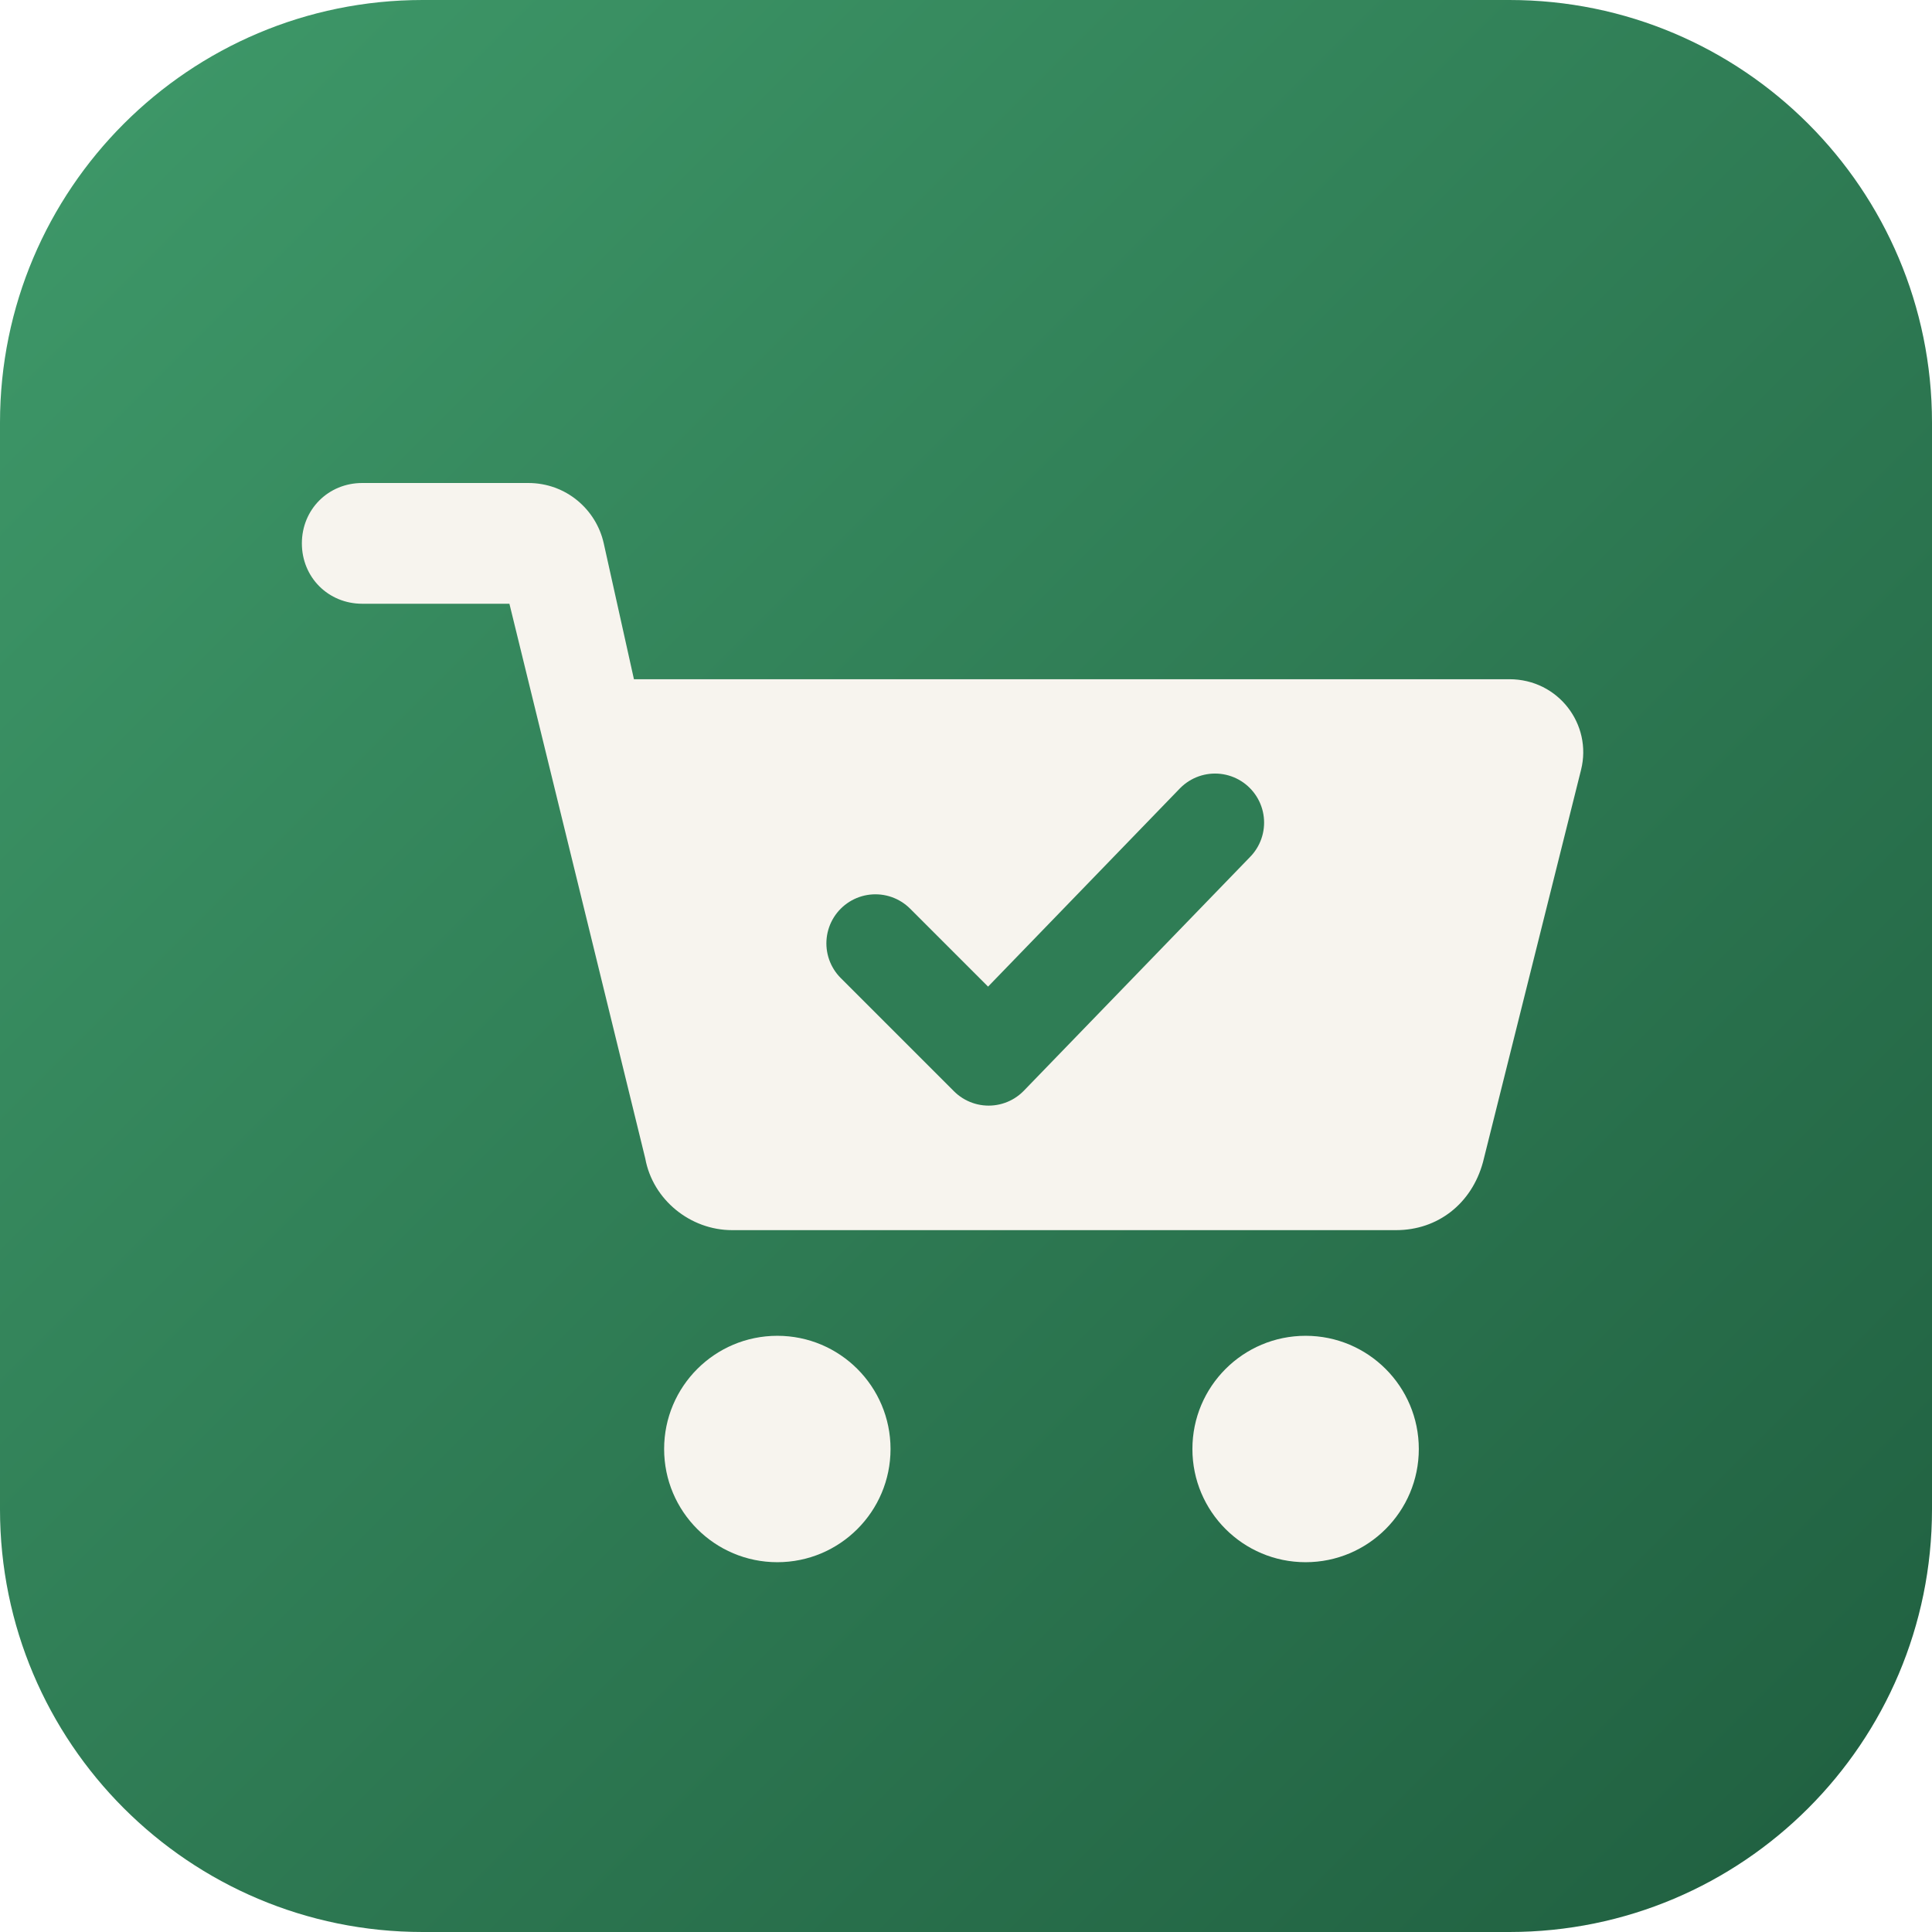
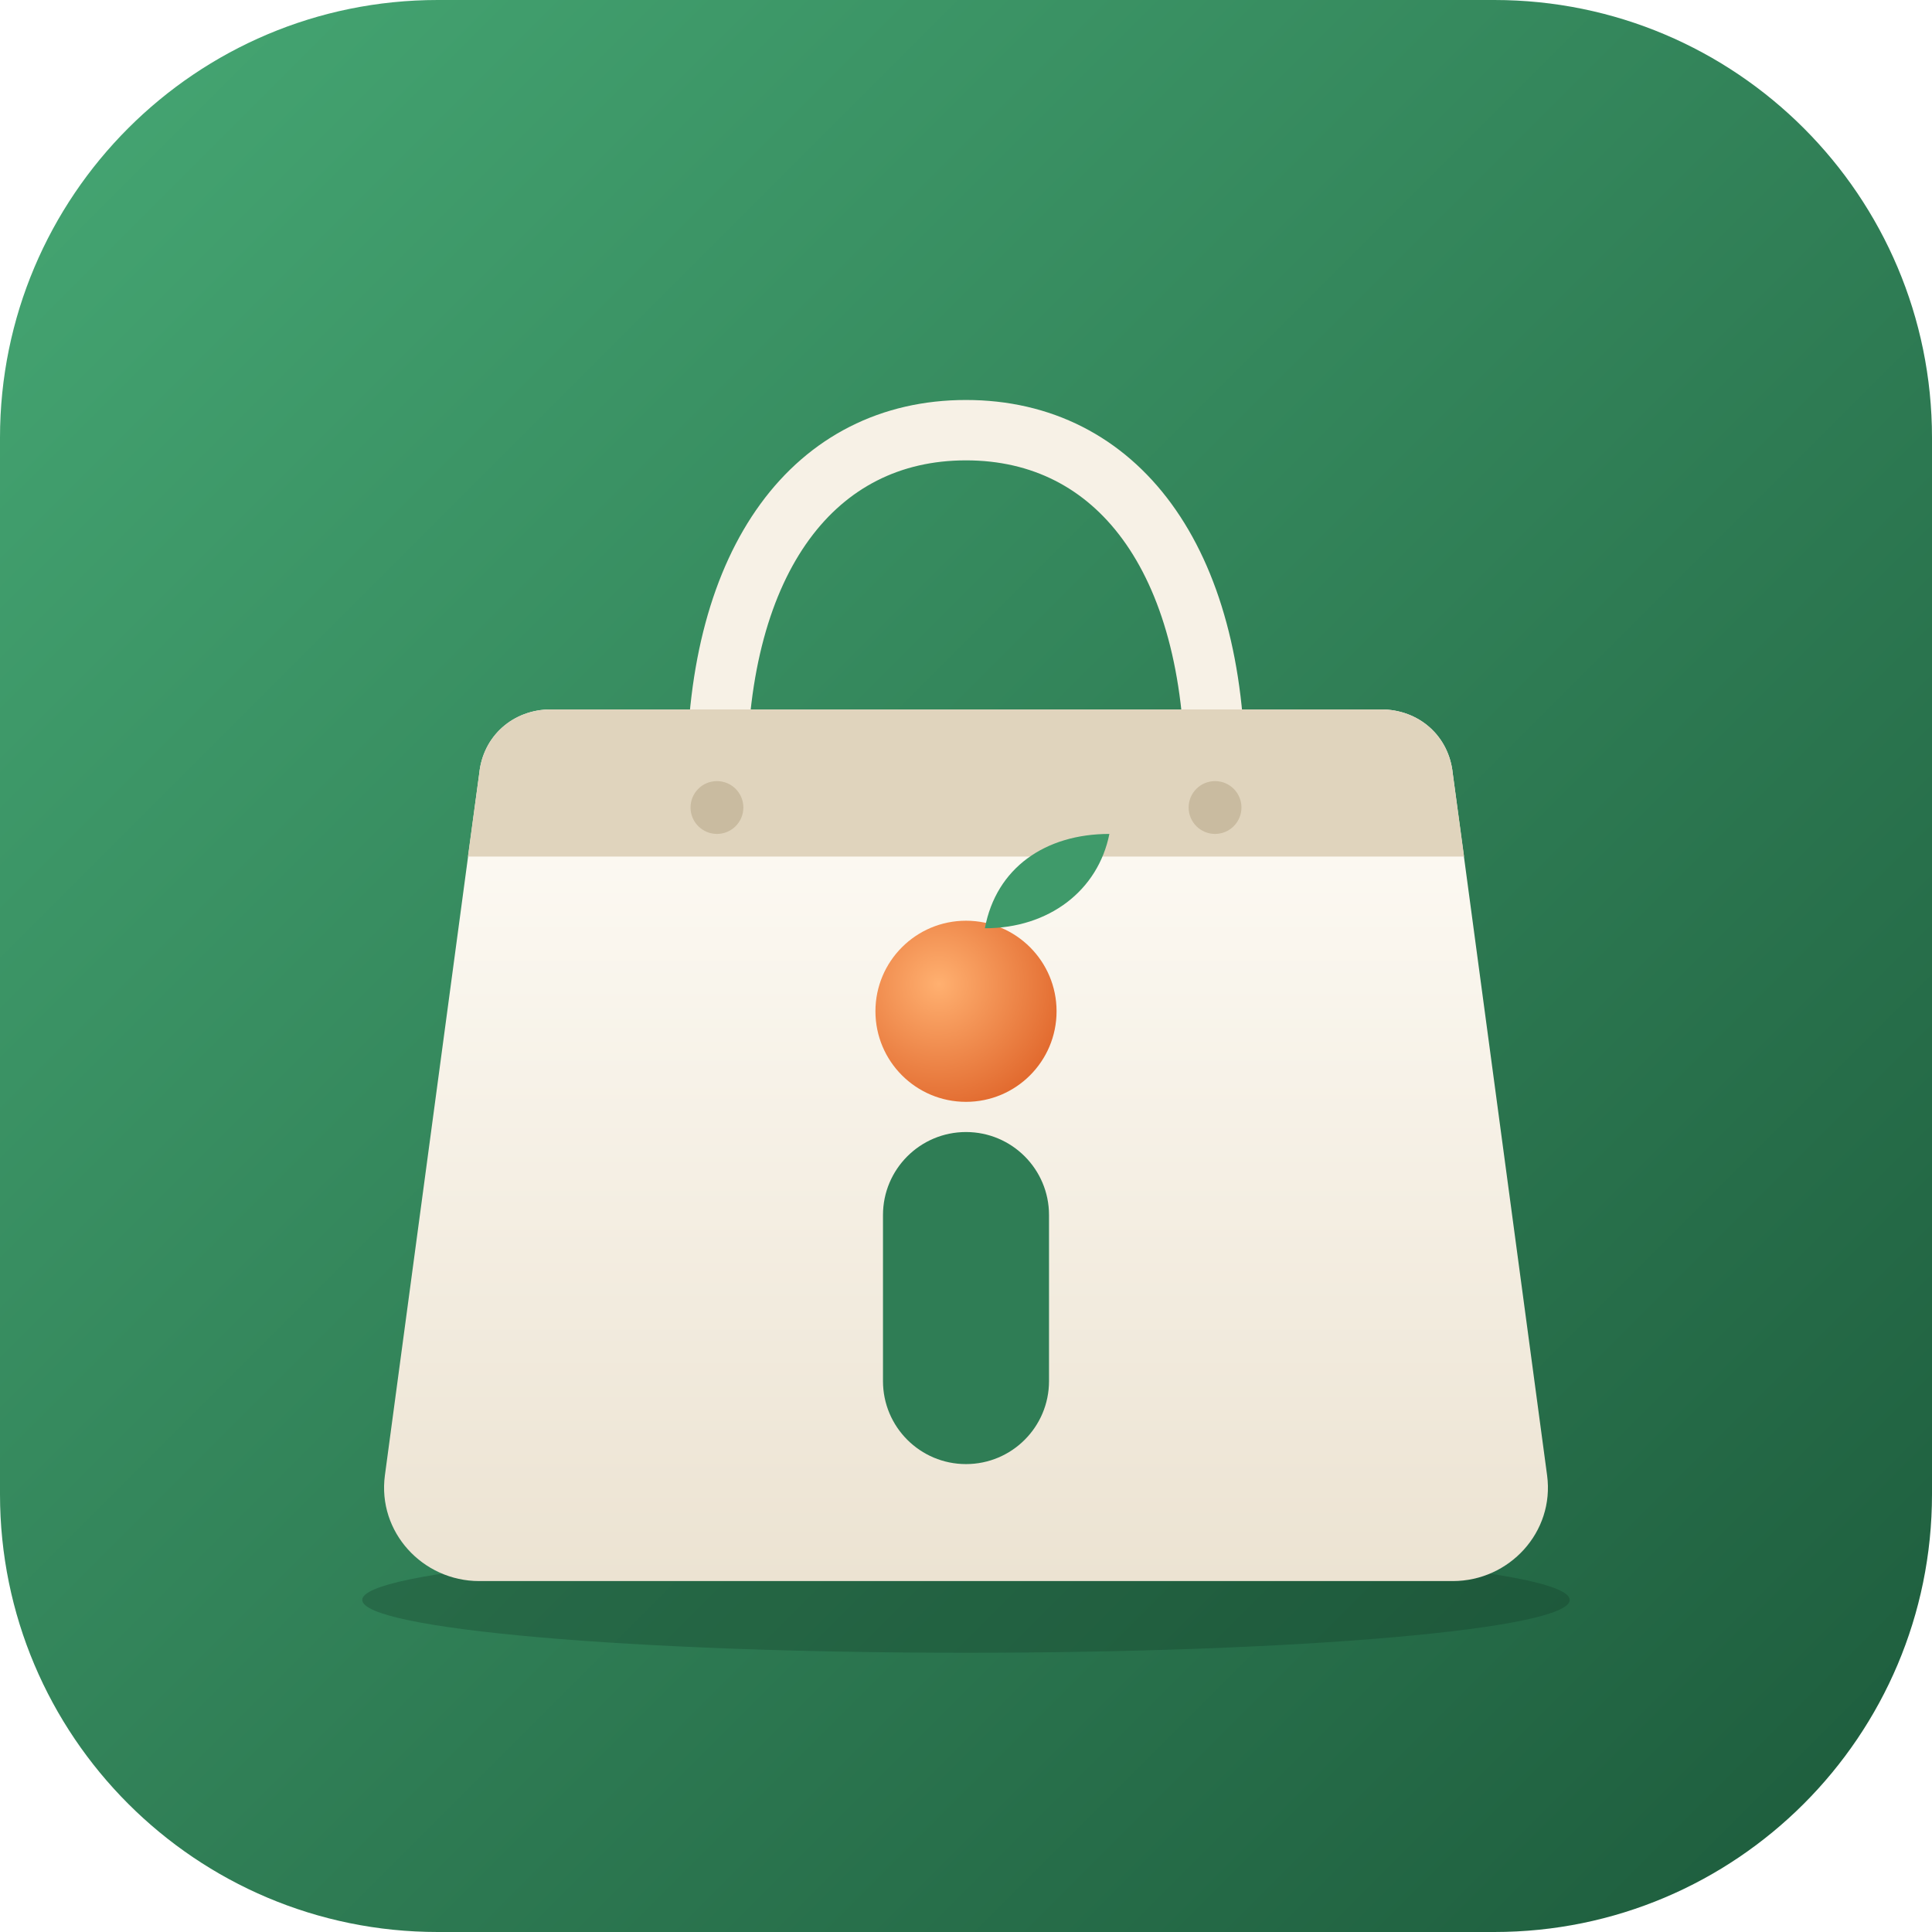
<svg xmlns="http://www.w3.org/2000/svg" viewBox="0 0 512 512">
  <defs>
-     <linearGradient id="g" x1="0" y1="0" x2="1" y2="1">
-       <stop offset="0" stop-color="#3f9a6a" />
-       <stop offset="1" stop-color="#1f5e3f" />
+     <linearGradient id="bg" x1="0" y1="0" x2="1" y2="1">
+       <stop offset="0" stop-color="#46a874" />
+       <stop offset="1" stop-color="#1c5a3b" />
    </linearGradient>
+     <linearGradient id="bag" x1="0" y1="0" x2="0" y2="1">
+       <stop offset="0" stop-color="#fffdf8" />
+       <stop offset="1" stop-color="#ece3d2" />
+     </linearGradient>
+     <radialGradient id="dot" cx=".35" cy=".35" r=".75">
+       <stop offset="0" stop-color="#ffb070" />
+       <stop offset="1" stop-color="#e0662b" />
+     </radialGradient>
  </defs>
-   <rect width="512" height="512" rx="112" fill="url(#g)" />
-   <path d="M96 128h44c10 0 18 7 20 16l8 36h232c13 0 22 12 19 24l-26 104c-3 11-12 18-23 18H194c-11 0-21-8-23-19l-36-147h-39c-9 0-16-7-16-16s7-16 16-16z" fill="#f7f4ee" />
-   <circle cx="206" cy="384" r="30" fill="#f7f4ee" />
-   <circle cx="346" cy="384" r="30" fill="#f7f4ee" />
-   <path d="M232 250l30 30 60-62" fill="none" stroke="#2f7d55" stroke-width="26" stroke-linecap="round" stroke-linejoin="round" />
+   <rect width="512" height="512" rx="116" fill="url(#bg)" />
+   <ellipse cx="256" cy="424" rx="160" ry="14" fill="#0d3322" opacity=".28" />
+   <path d="M190 206c0-58 26-92 66-92s66 34 66 92" fill="none" stroke="#f7f1e6" stroke-width="16" stroke-linecap="round" />
+   <path d="M146 188h220c10 0 18 7 19 17l25 186c2 15-10 28-25 28H127c-15 0-27-13-25-28l25-186c1-10 9-17 19-17z" fill="url(#bag)" />
+   <path d="M127 205c1-10 9-17 19-17h220c10 0 18 7 19 17l3 22H124z" fill="#e0d4bd" />
+   <circle cx="190" cy="214" r="7" fill="#c9bba0" />
+   <circle cx="322" cy="214" r="7" fill="#c9bba0" />
+   <rect x="234" y="300" width="44" height="88" rx="22" fill="#2f7d55" />
+   <circle cx="256" cy="268" r="24" fill="url(#dot)" />
+   <path d="M261 246c3-16 16-25 33-25-3 15-16 25-33 25z" fill="#3f9a6a" />
</svg>
